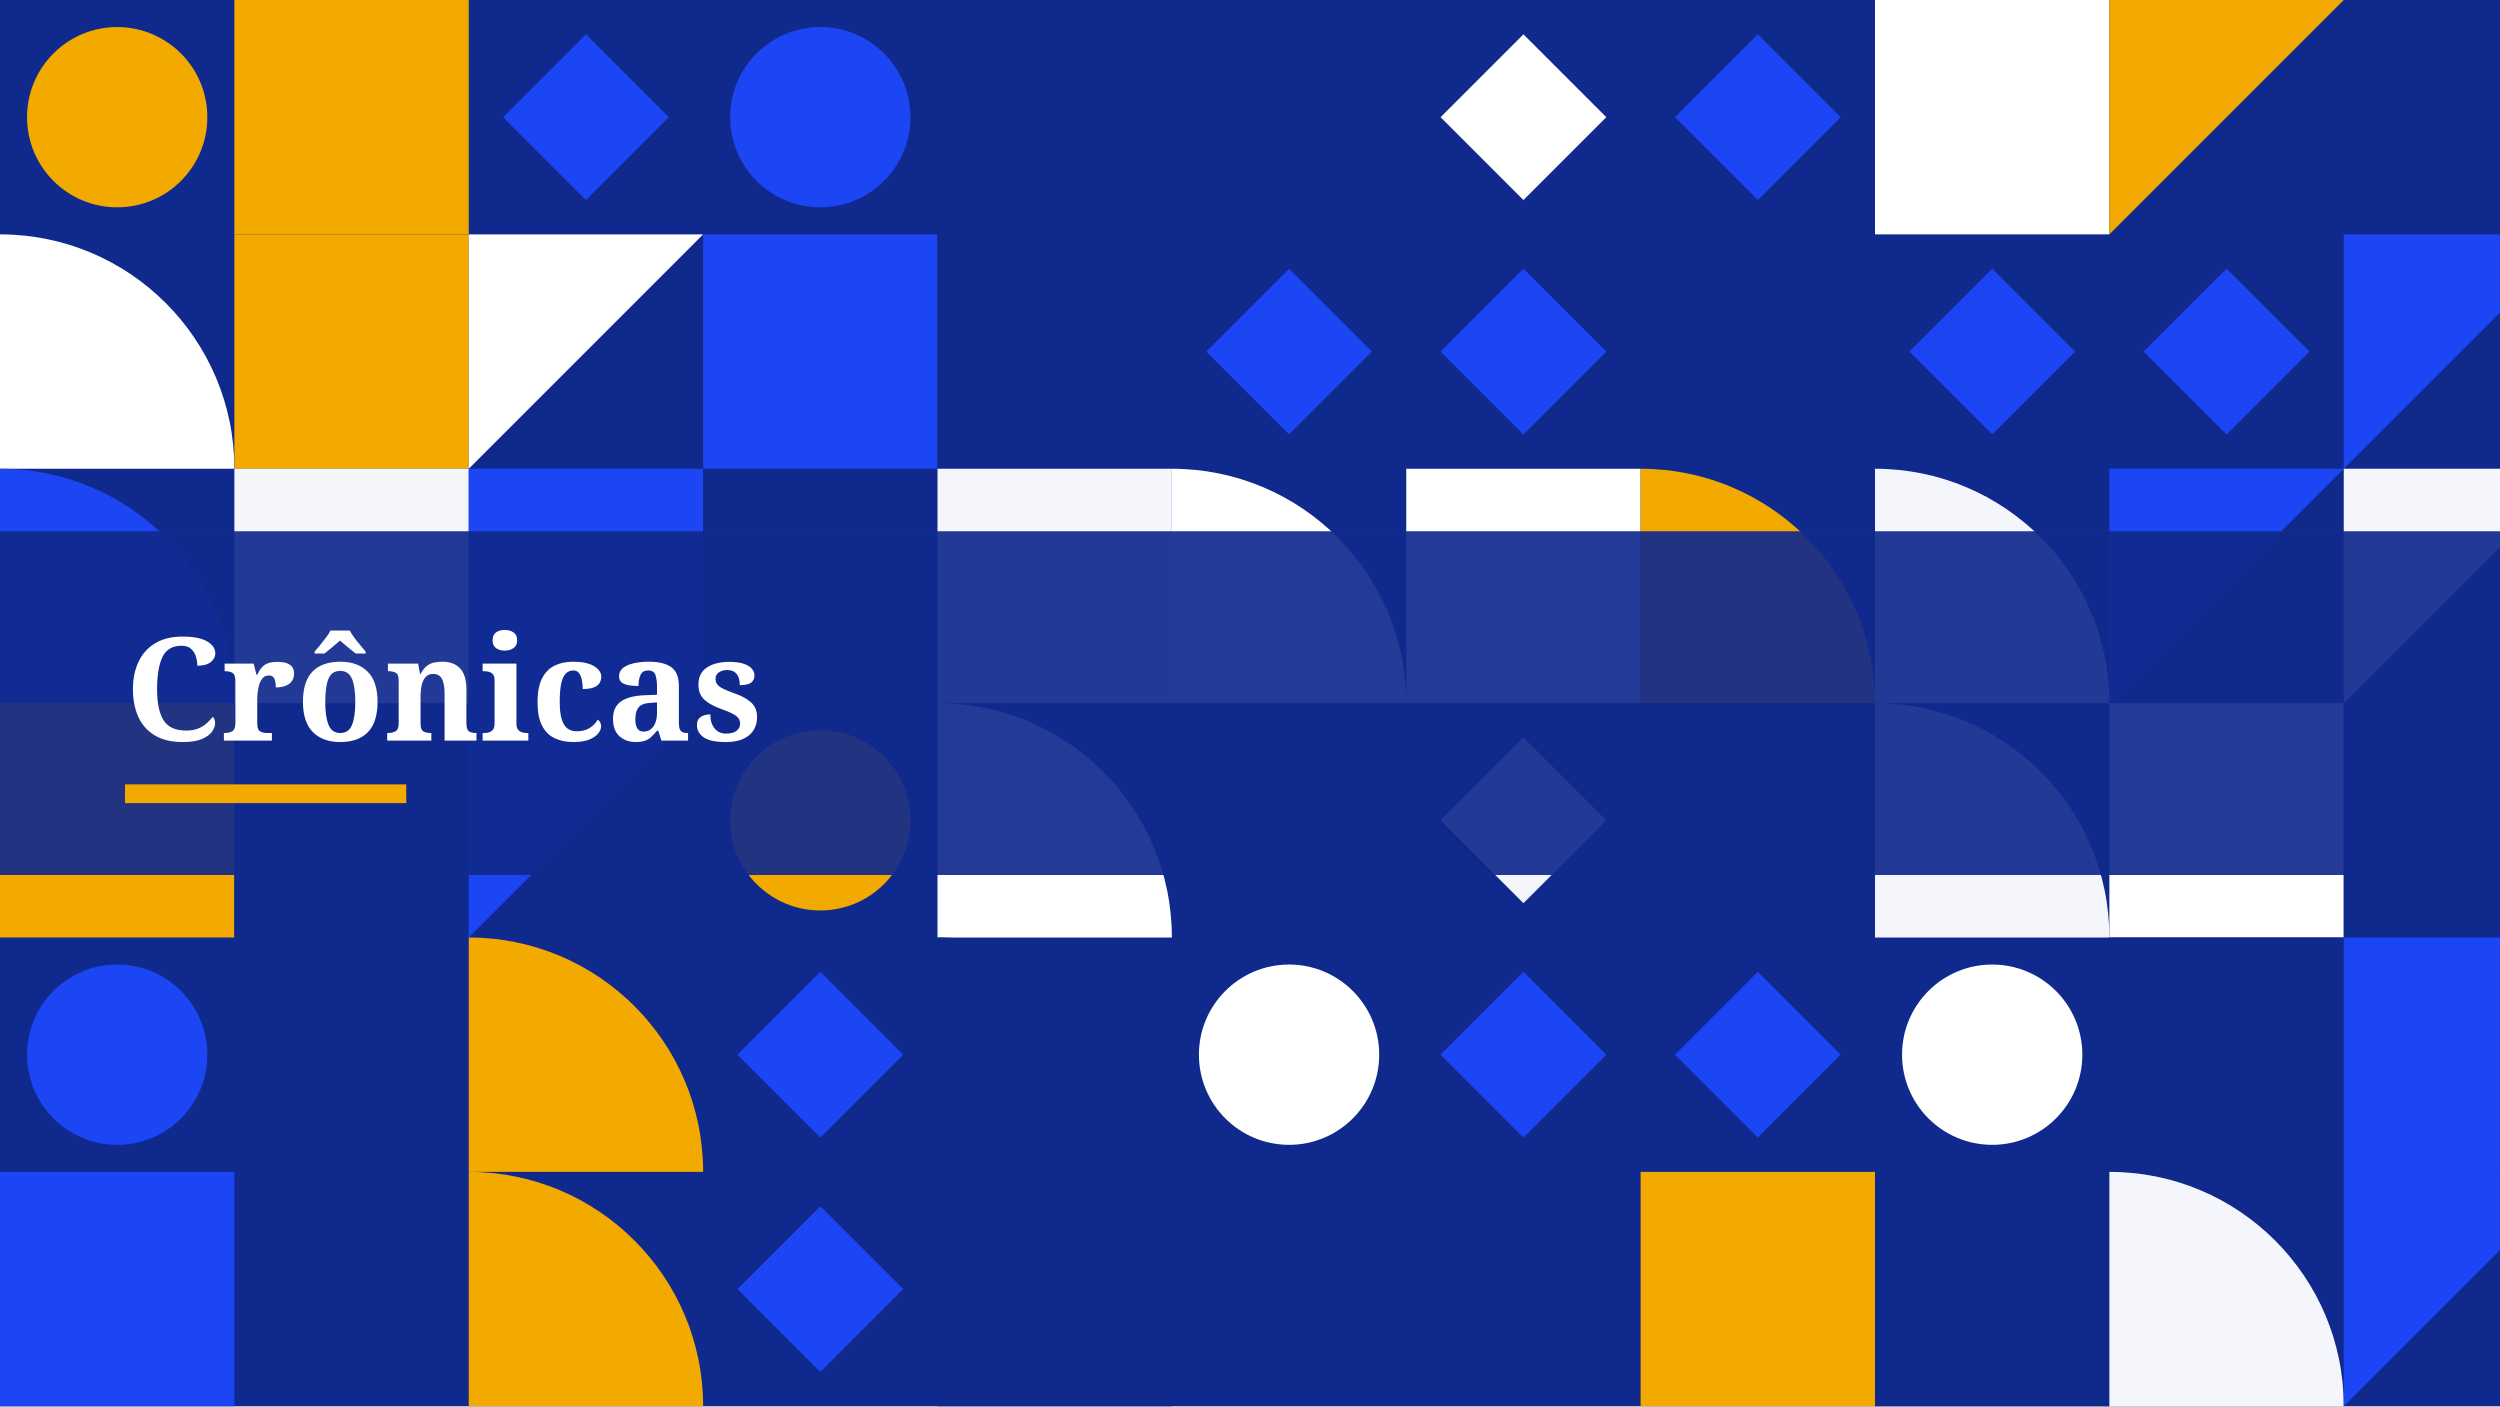
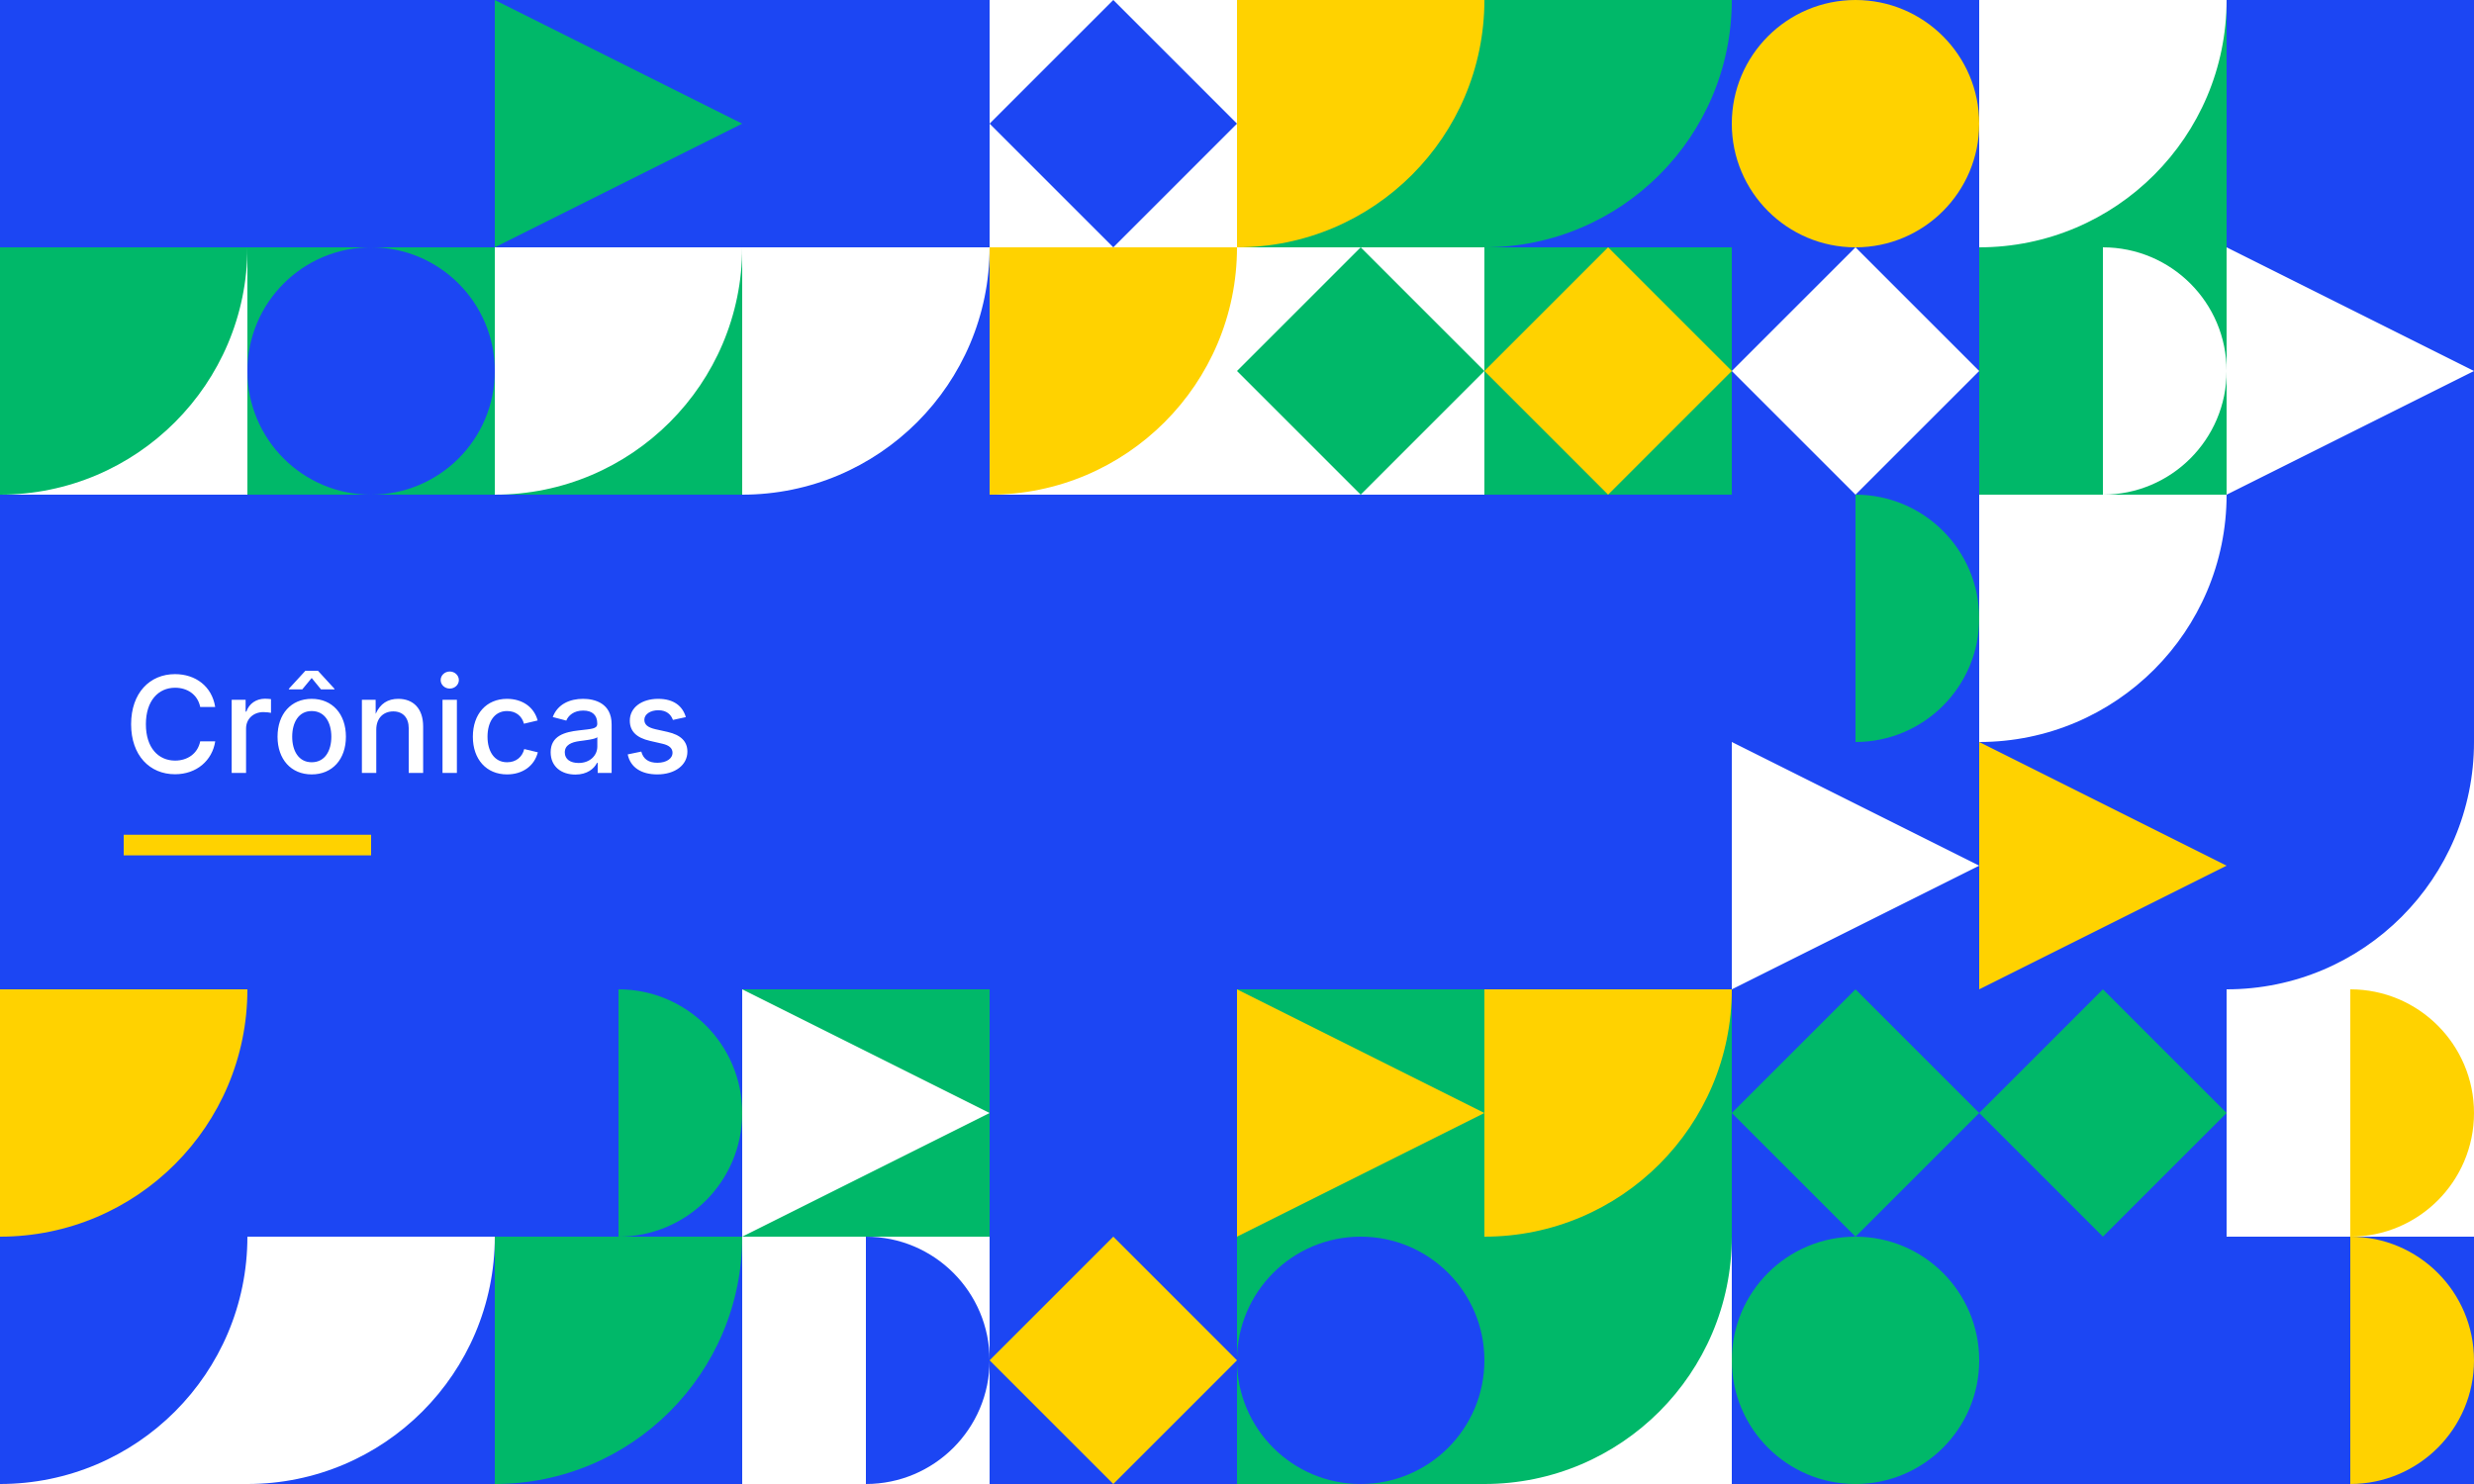
- <svg xmlns="http://www.w3.org/2000/svg" viewBox="0 0 800 450">
-   <rect width="800" height="450" fill="#10298D" />
-   <circle cx="37.5" cy="37.5" r="28.846" fill="#F2A900" />
-   <path d="M0 75 A75 75 0 0 1 75 150 L0 150 Z" fill="#FFFFFF" />
-   <path d="M0 150 A75 75 0 0 1 75 225 L0 225 Z" fill="#1C46F3" />
-   <rect x="0" y="225" width="75" height="75" fill="#F2A900" />
-   <circle cx="37.5" cy="337.5" r="28.846" fill="#1C46F3" />
-   <rect x="0" y="375" width="75" height="75" fill="#1C46F3" />
-   <rect x="75" y="0" width="75" height="75" fill="#F2A900" />
-   <rect x="75" y="75" width="75" height="75" fill="#F2A900" />
-   <rect x="75" y="150" width="75" height="75" fill="#F4F6FC" />
-   <path d="M75 225 A75 75 0 0 1 150 300 L75 300 Z" fill="#10298D" />
-   <path d="M75 300 L150 300 L75 375 Z" fill="#10298D" />
-   <circle cx="112.5" cy="412.5" r="28.846" fill="#10298D" />
-   <rect x="168.75" y="18.75" width="37.5" height="37.5" fill="#1C46F3" transform="rotate(45 187.5 37.5)" />
-   <path d="M150 75 L225 75 L150 150 Z" fill="#FFFFFF" />
-   <rect x="150" y="150" width="75" height="75" fill="#1C46F3" />
-   <path d="M150 225 L225 225 L150 300 Z" fill="#1C46F3" />
-   <path d="M150 300 A75 75 0 0 1 225 375 L150 375 Z" fill="#F2A900" />
-   <path d="M150 375 A75 75 0 0 1 225 450 L150 450 Z" fill="#F2A900" />
-   <circle cx="262.5" cy="37.5" r="28.846" fill="#1C46F3" />
-   <rect x="225" y="75" width="75" height="75" fill="#1C46F3" />
-   <path d="M225 150 A75 75 0 0 1 300 225 L225 225 Z" fill="#10298D" />
-   <circle cx="262.5" cy="262.5" r="28.846" fill="#F2A900" />
-   <rect x="243.75" y="318.75" width="37.5" height="37.5" fill="#1C46F3" transform="rotate(45 262.5 337.5)" />
-   <rect x="243.75" y="393.75" width="37.5" height="37.5" fill="#1C46F3" transform="rotate(45 262.5 412.5)" />
-   <rect x="318.75" y="18.75" width="37.5" height="37.5" fill="#10298D" transform="rotate(45 337.5 37.5)" />
-   <path d="M300 75 A75 75 0 0 1 375 150 L300 150 Z" fill="#10298D" />
-   <rect x="300" y="150" width="75" height="75" fill="#F4F6FC" />
-   <path d="M300 225 A75 75 0 0 1 375 300 L300 300 Z" fill="#FFFFFF" />
-   <path d="M300 300 A75 75 0 0 1 375 375 L300 375 Z" fill="#10298D" />
-   <rect x="300" y="375" width="75" height="75" fill="#10298D" />
-   <circle cx="412.5" cy="37.5" r="28.846" fill="#10298D" />
-   <rect x="393.75" y="93.75" width="37.5" height="37.5" fill="#1C46F3" transform="rotate(45 412.5 112.5)" />
-   <path d="M375 150 A75 75 0 0 1 450 225 L375 225 Z" fill="#FFFFFF" />
-   <circle cx="412.5" cy="262.5" r="28.846" fill="#10298D" />
-   <circle cx="412.5" cy="337.5" r="28.846" fill="#FFFFFF" />
-   <rect x="393.75" y="393.75" width="37.5" height="37.5" fill="#10298D" transform="rotate(45 412.5 412.5)" />
-   <rect x="468.75" y="18.75" width="37.5" height="37.5" fill="#FFFFFF" transform="rotate(45 487.5 37.5)" />
-   <rect x="468.75" y="93.75" width="37.5" height="37.5" fill="#1C46F3" transform="rotate(45 487.5 112.5)" />
-   <rect x="450" y="150" width="75" height="75" fill="#FFFFFF" />
-   <rect x="468.75" y="243.75" width="37.5" height="37.5" fill="#F4F6FC" transform="rotate(45 487.5 262.5)" />
-   <rect x="468.75" y="318.75" width="37.5" height="37.5" fill="#1C46F3" transform="rotate(45 487.5 337.5)" />
-   <rect x="468.75" y="393.75" width="37.5" height="37.5" fill="#10298D" transform="rotate(45 487.5 412.5)" />
-   <rect x="543.75" y="18.75" width="37.5" height="37.5" fill="#1C46F3" transform="rotate(45 562.5 37.5)" />
-   <path d="M525 75 A75 75 0 0 1 600 150 L525 150 Z" fill="#10298D" />
-   <path d="M525 150 A75 75 0 0 1 600 225 L525 225 Z" fill="#F2A900" />
-   <path d="M525 225 L600 225 L525 300 Z" fill="#10298D" />
-   <rect x="543.75" y="318.75" width="37.5" height="37.5" fill="#1C46F3" transform="rotate(45 562.5 337.5)" />
-   <rect x="525" y="375" width="75" height="75" fill="#F2A900" />
-   <rect x="600" y="0" width="75" height="75" fill="#FFFFFF" />
-   <rect x="618.75" y="93.75" width="37.5" height="37.5" fill="#1C46F3" transform="rotate(45 637.5 112.5)" />
-   <path d="M600 150 A75 75 0 0 1 675 225 L600 225 Z" fill="#F4F6FC" />
-   <path d="M600 225 A75 75 0 0 1 675 300 L600 300 Z" fill="#F4F6FC" />
-   <circle cx="637.5" cy="337.5" r="28.846" fill="#FFFFFF" />
-   <path d="M600 375 A75 75 0 0 1 675 450 L600 450 Z" fill="#10298D" />
-   <path d="M675 0 L750 0 L675 75 Z" fill="#F2A900" />
-   <rect x="693.75" y="93.75" width="37.5" height="37.5" fill="#1C46F3" transform="rotate(45 712.5 112.5)" />
-   <path d="M675 150 L750 150 L675 225 Z" fill="#1C46F3" />
-   <rect x="675" y="225" width="75" height="75" fill="#FFFFFF" />
-   <rect x="675" y="300" width="75" height="75" fill="#10298D" />
-   <path d="M675 375 A75 75 0 0 1 750 450 L675 450 Z" fill="#F4F6FC" />
-   <circle cx="787.5" cy="37.5" r="28.846" fill="#10298D" />
-   <path d="M750 75 L825 75 L750 150 Z" fill="#1C46F3" />
-   <path d="M750 150 L825 150 L750 225 Z" fill="#F4F6FC" />
-   <rect x="750" y="225" width="75" height="75" fill="#10298D" />
-   <rect x="750" y="300" width="75" height="75" fill="#1C46F3" />
-   <path d="M750 375 L825 375 L750 450 Z" fill="#1C46F3" />
-   <rect x="0" y="170.0" width="800" height="110" fill="#10298D" opacity="0.92" />
-   <text x="40" y="237.0" font-family="Georgia, serif" font-size="46" font-weight="700" fill="#FFFFFF">Crônicas</text>
-   <rect x="40" y="251.0" width="90" height="6" fill="#F2A900" />
+ <svg xmlns="http://www.w3.org/2000/svg" viewBox="0 0 960 576" width="960" height="576">
+   <rect width="960" height="576" fill="#1c46f3" />
+   <rect x="0" y="96" width="96" height="96" fill="#ffffff" />
+   <path d="M0 96 L96 96 A96 96 0 0 1 0 192 Z" fill="#00b869" />
+   <path d="M0 384 L96 384 A96 96 0 0 1 0 480 Z" fill="#ffd200" />
+   <rect x="0" y="480" width="96" height="96" fill="#ffffff" />
+   <path d="M0 480 L96 480 A96 96 0 0 1 0 576 Z" fill="#1c46f3" />
+   <rect x="96" y="96" width="96" height="96" fill="#00b869" />
+   <circle cx="144.0" cy="144.0" r="48.0" fill="#1c46f3" />
+   <path d="M96 480 L192 480 A96 96 0 0 1 96 576 Z" fill="#ffffff" />
+   <path d="M192 0 L288 48.0 L192 96 Z" fill="#00b869" />
+   <rect x="192" y="96" width="96" height="96" fill="#00b869" />
+   <path d="M192 96 L288 96 A96 96 0 0 1 192 192 Z" fill="#ffffff" />
+   <path d="M240.0 384 A48.0 48.0 0 0 1 240.0 480 Z" fill="#00b869" />
+   <path d="M192 480 L288 480 A96 96 0 0 1 192 576 Z" fill="#00b869" />
+   <path d="M288 96 L384 96 A96 96 0 0 1 288 192 Z" fill="#ffffff" />
+   <rect x="288" y="384" width="96" height="96" fill="#00b869" />
+   <path d="M288 384 L384 432.0 L288 480 Z" fill="#ffffff" />
+   <rect x="288" y="480" width="96" height="96" fill="#ffffff" />
+   <path d="M336.0 480 A48.0 48.0 0 0 1 336.0 576 Z" fill="#1c46f3" />
+   <rect x="384" y="0" width="96" height="96" fill="#ffffff" />
+   <path d="M432.0 0 L480 48.0 L432.0 96 L384 48.0 Z" fill="#1c46f3" />
+   <rect x="384" y="96" width="96" height="96" fill="#ffffff" />
+   <path d="M384 96 L480 96 A96 96 0 0 1 384 192 Z" fill="#ffd200" />
+   <path d="M432.0 480 L480 528.0 L432.0 576 L384 528.0 Z" fill="#ffd200" />
+   <rect x="480" y="0" width="96" height="96" fill="#00b869" />
+   <path d="M480 0 L576 0 A96 96 0 0 1 480 96 Z" fill="#ffd200" />
+   <rect x="480" y="96" width="96" height="96" fill="#ffffff" />
+   <path d="M528.0 96 L576 144.0 L528.0 192 L480 144.0 Z" fill="#00b869" />
+   <rect x="480" y="384" width="96" height="96" fill="#00b869" />
+   <path d="M480 384 L576 432.0 L480 480 Z" fill="#ffd200" />
+   <rect x="480" y="480" width="96" height="96" fill="#00b869" />
+   <circle cx="528.0" cy="528.0" r="48.0" fill="#1c46f3" />
+   <path d="M576 0 L672 0 A96 96 0 0 1 576 96 Z" fill="#00b869" />
+   <rect x="576" y="96" width="96" height="96" fill="#00b869" />
+   <path d="M624.0 96 L672 144.0 L624.0 192 L576 144.0 Z" fill="#ffd200" />
+   <rect x="576" y="384" width="96" height="96" fill="#00b869" />
+   <path d="M576 384 L672 384 A96 96 0 0 1 576 480 Z" fill="#ffd200" />
+   <rect x="576" y="480" width="96" height="96" fill="#ffffff" />
+   <path d="M576 480 L672 480 A96 96 0 0 1 576 576 Z" fill="#00b869" />
+   <circle cx="720.0" cy="48.0" r="48.0" fill="#ffd200" />
+   <path d="M720.0 96 L768 144.0 L720.0 192 L672 144.0 Z" fill="#ffffff" />
+   <path d="M720.0 192 A48.0 48.0 0 0 1 720.0 288 Z" fill="#00b869" />
+   <path d="M672 288 L768 336.0 L672 384 Z" fill="#ffffff" />
+   <path d="M720.0 384 L768 432.0 L720.0 480 L672 432.0 Z" fill="#00b869" />
+   <circle cx="720.0" cy="528.0" r="48.0" fill="#00b869" />
+   <rect x="768" y="0" width="96" height="96" fill="#00b869" />
+   <path d="M768 0 L864 0 A96 96 0 0 1 768 96 Z" fill="#ffffff" />
+   <rect x="768" y="96" width="96" height="96" fill="#00b869" />
+   <path d="M816.0 96 A48.0 48.0 0 0 1 816.0 192 Z" fill="#ffffff" />
+   <path d="M768 192 L864 192 A96 96 0 0 1 768 288 Z" fill="#ffffff" />
+   <path d="M768 288 L864 336.0 L768 384 Z" fill="#ffd200" />
+   <path d="M816.0 384 L864 432.0 L816.0 480 L768 432.0 Z" fill="#00b869" />
+   <path d="M864 96 L960 144.0 L864 192 Z" fill="#ffffff" />
+   <rect x="864" y="288" width="96" height="96" fill="#ffffff" />
+   <path d="M864 288 L960 288 A96 96 0 0 1 864 384 Z" fill="#1c46f3" />
+   <rect x="864" y="384" width="96" height="96" fill="#ffffff" />
+   <path d="M912.0 384 A48.0 48.0 0 0 1 912.0 480 Z" fill="#ffd200" />
+   <path d="M912.0 480 A48.0 48.0 0 0 1 912.0 576 Z" fill="#ffd200" />
+   <rect x="0" y="192" width="672" height="192" fill="#1c46f3" />
+   <text x="48" y="300" font-family="Lexend, Inter, sans-serif" font-weight="500" font-size="52" fill="#ffffff">Crônicas</text>
+   <rect x="48" y="324" width="96" height="8" fill="#ffd200" />
</svg>
